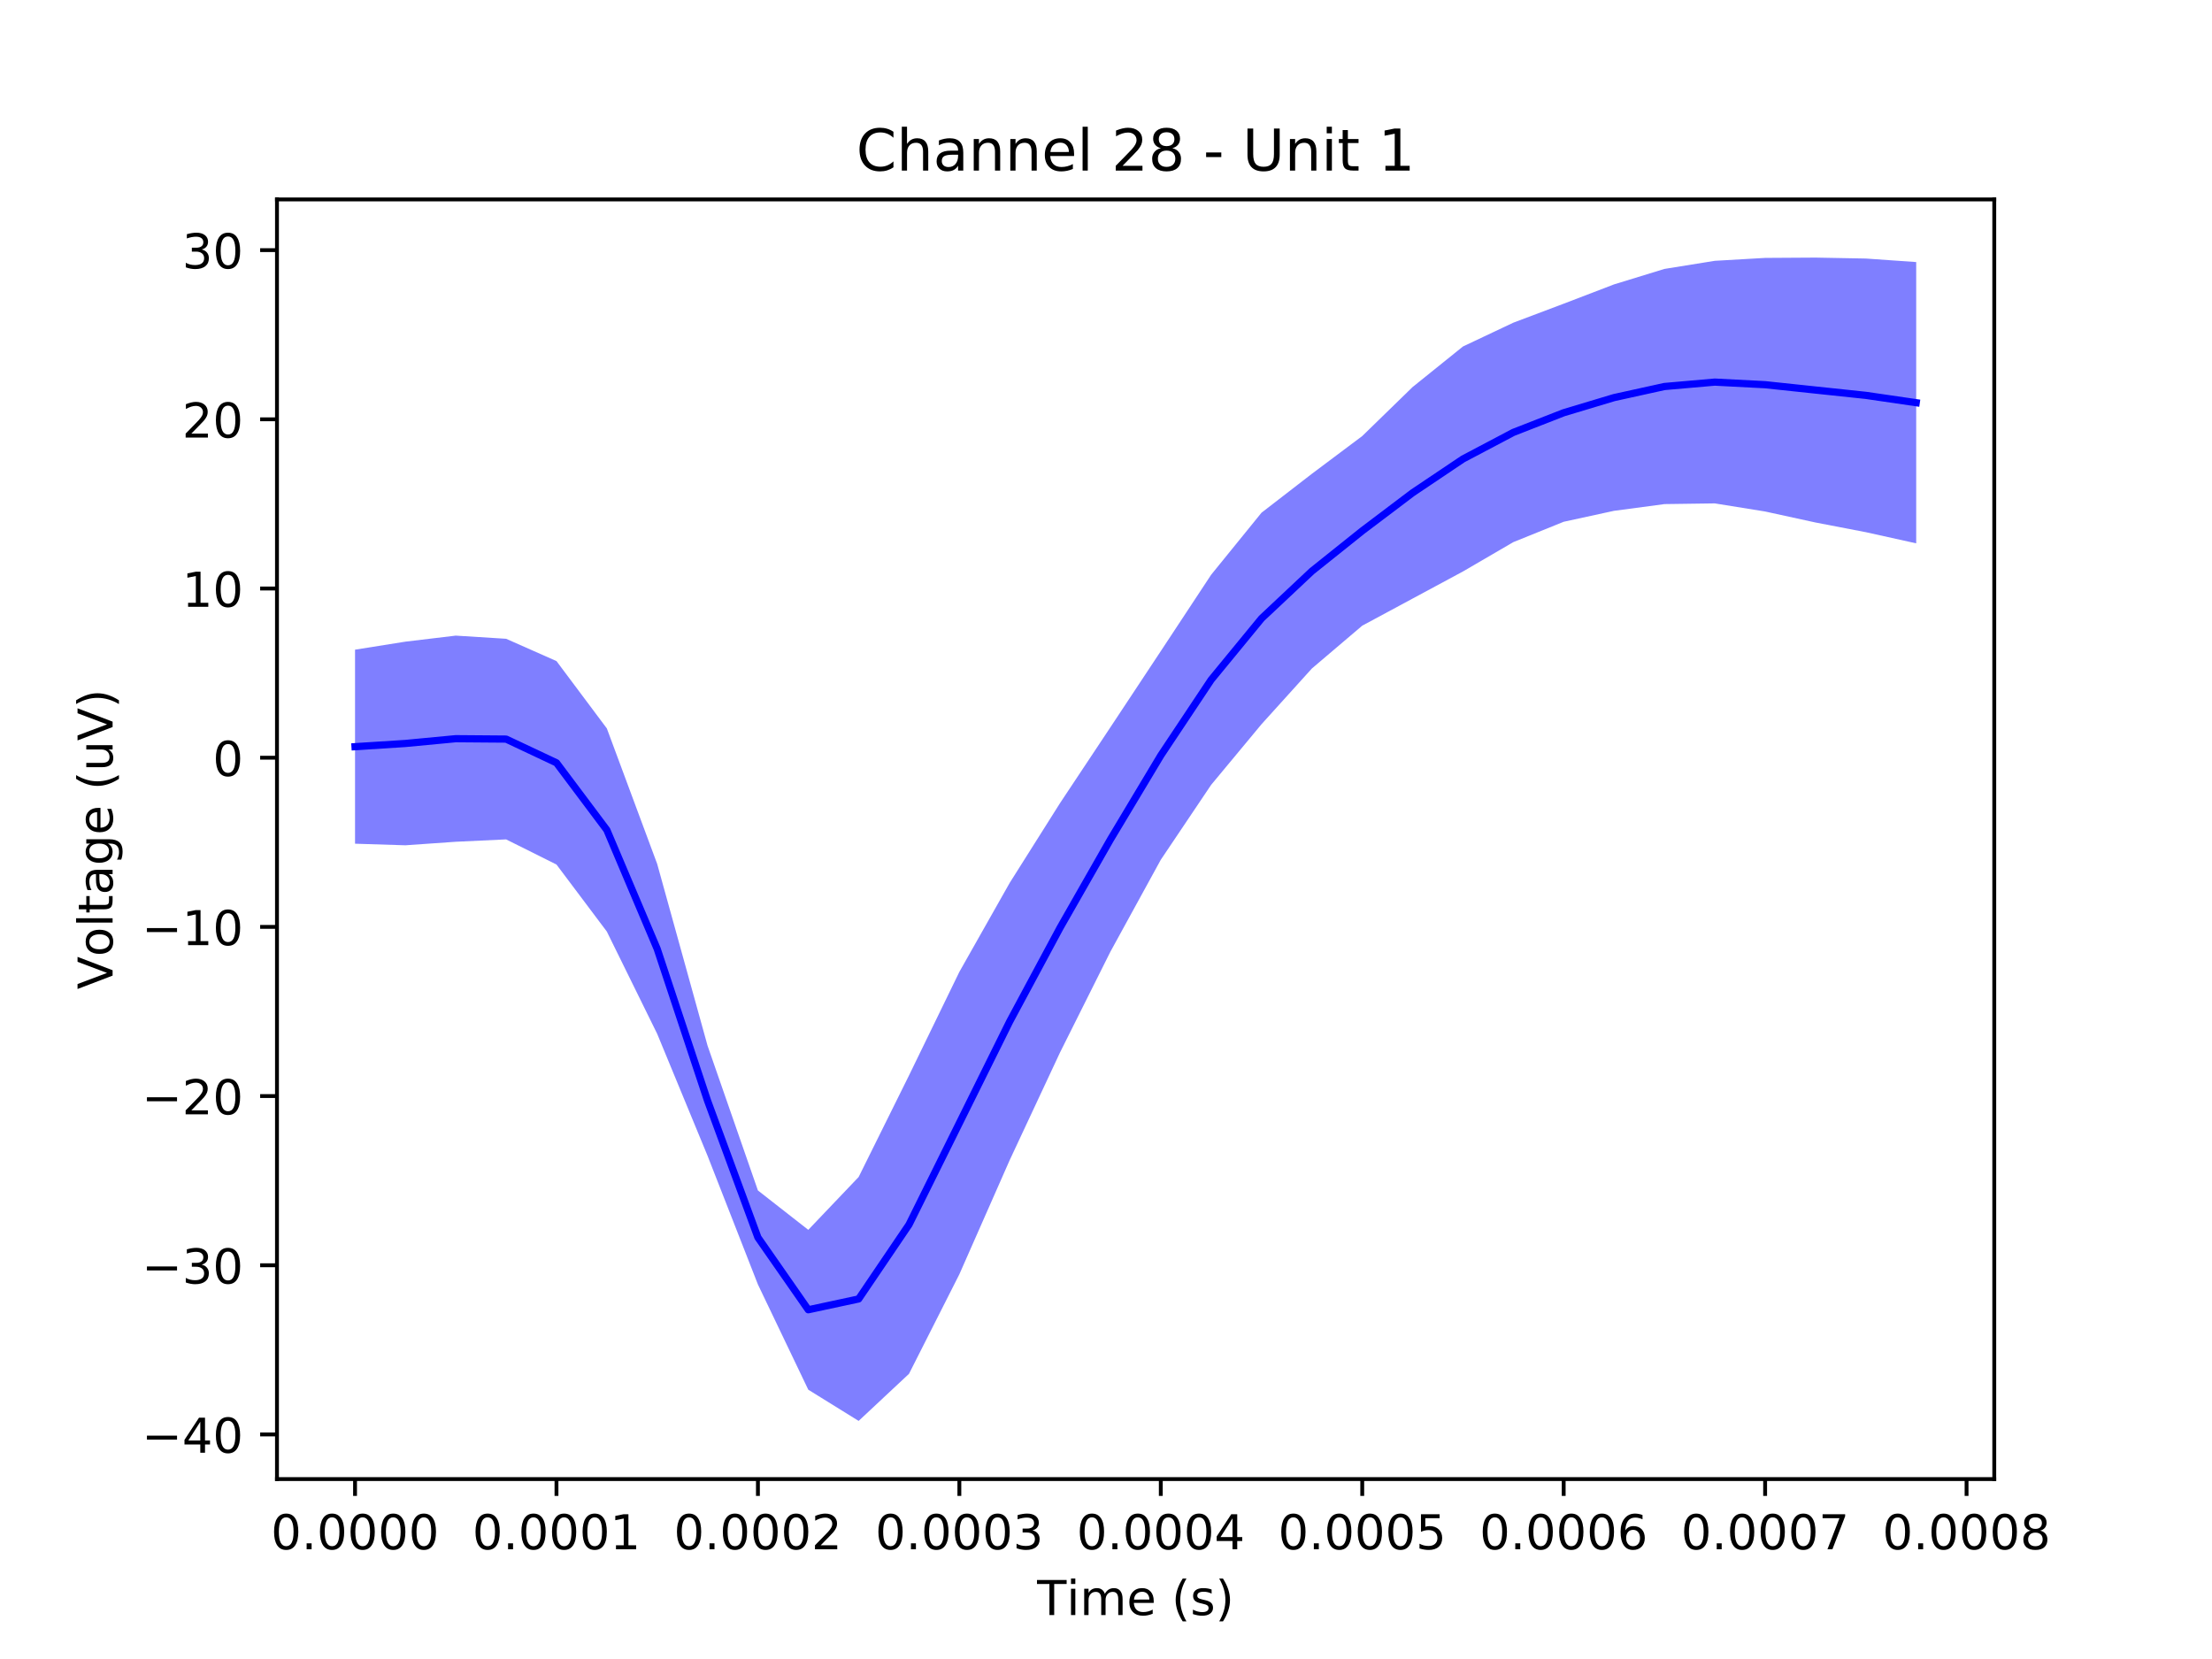
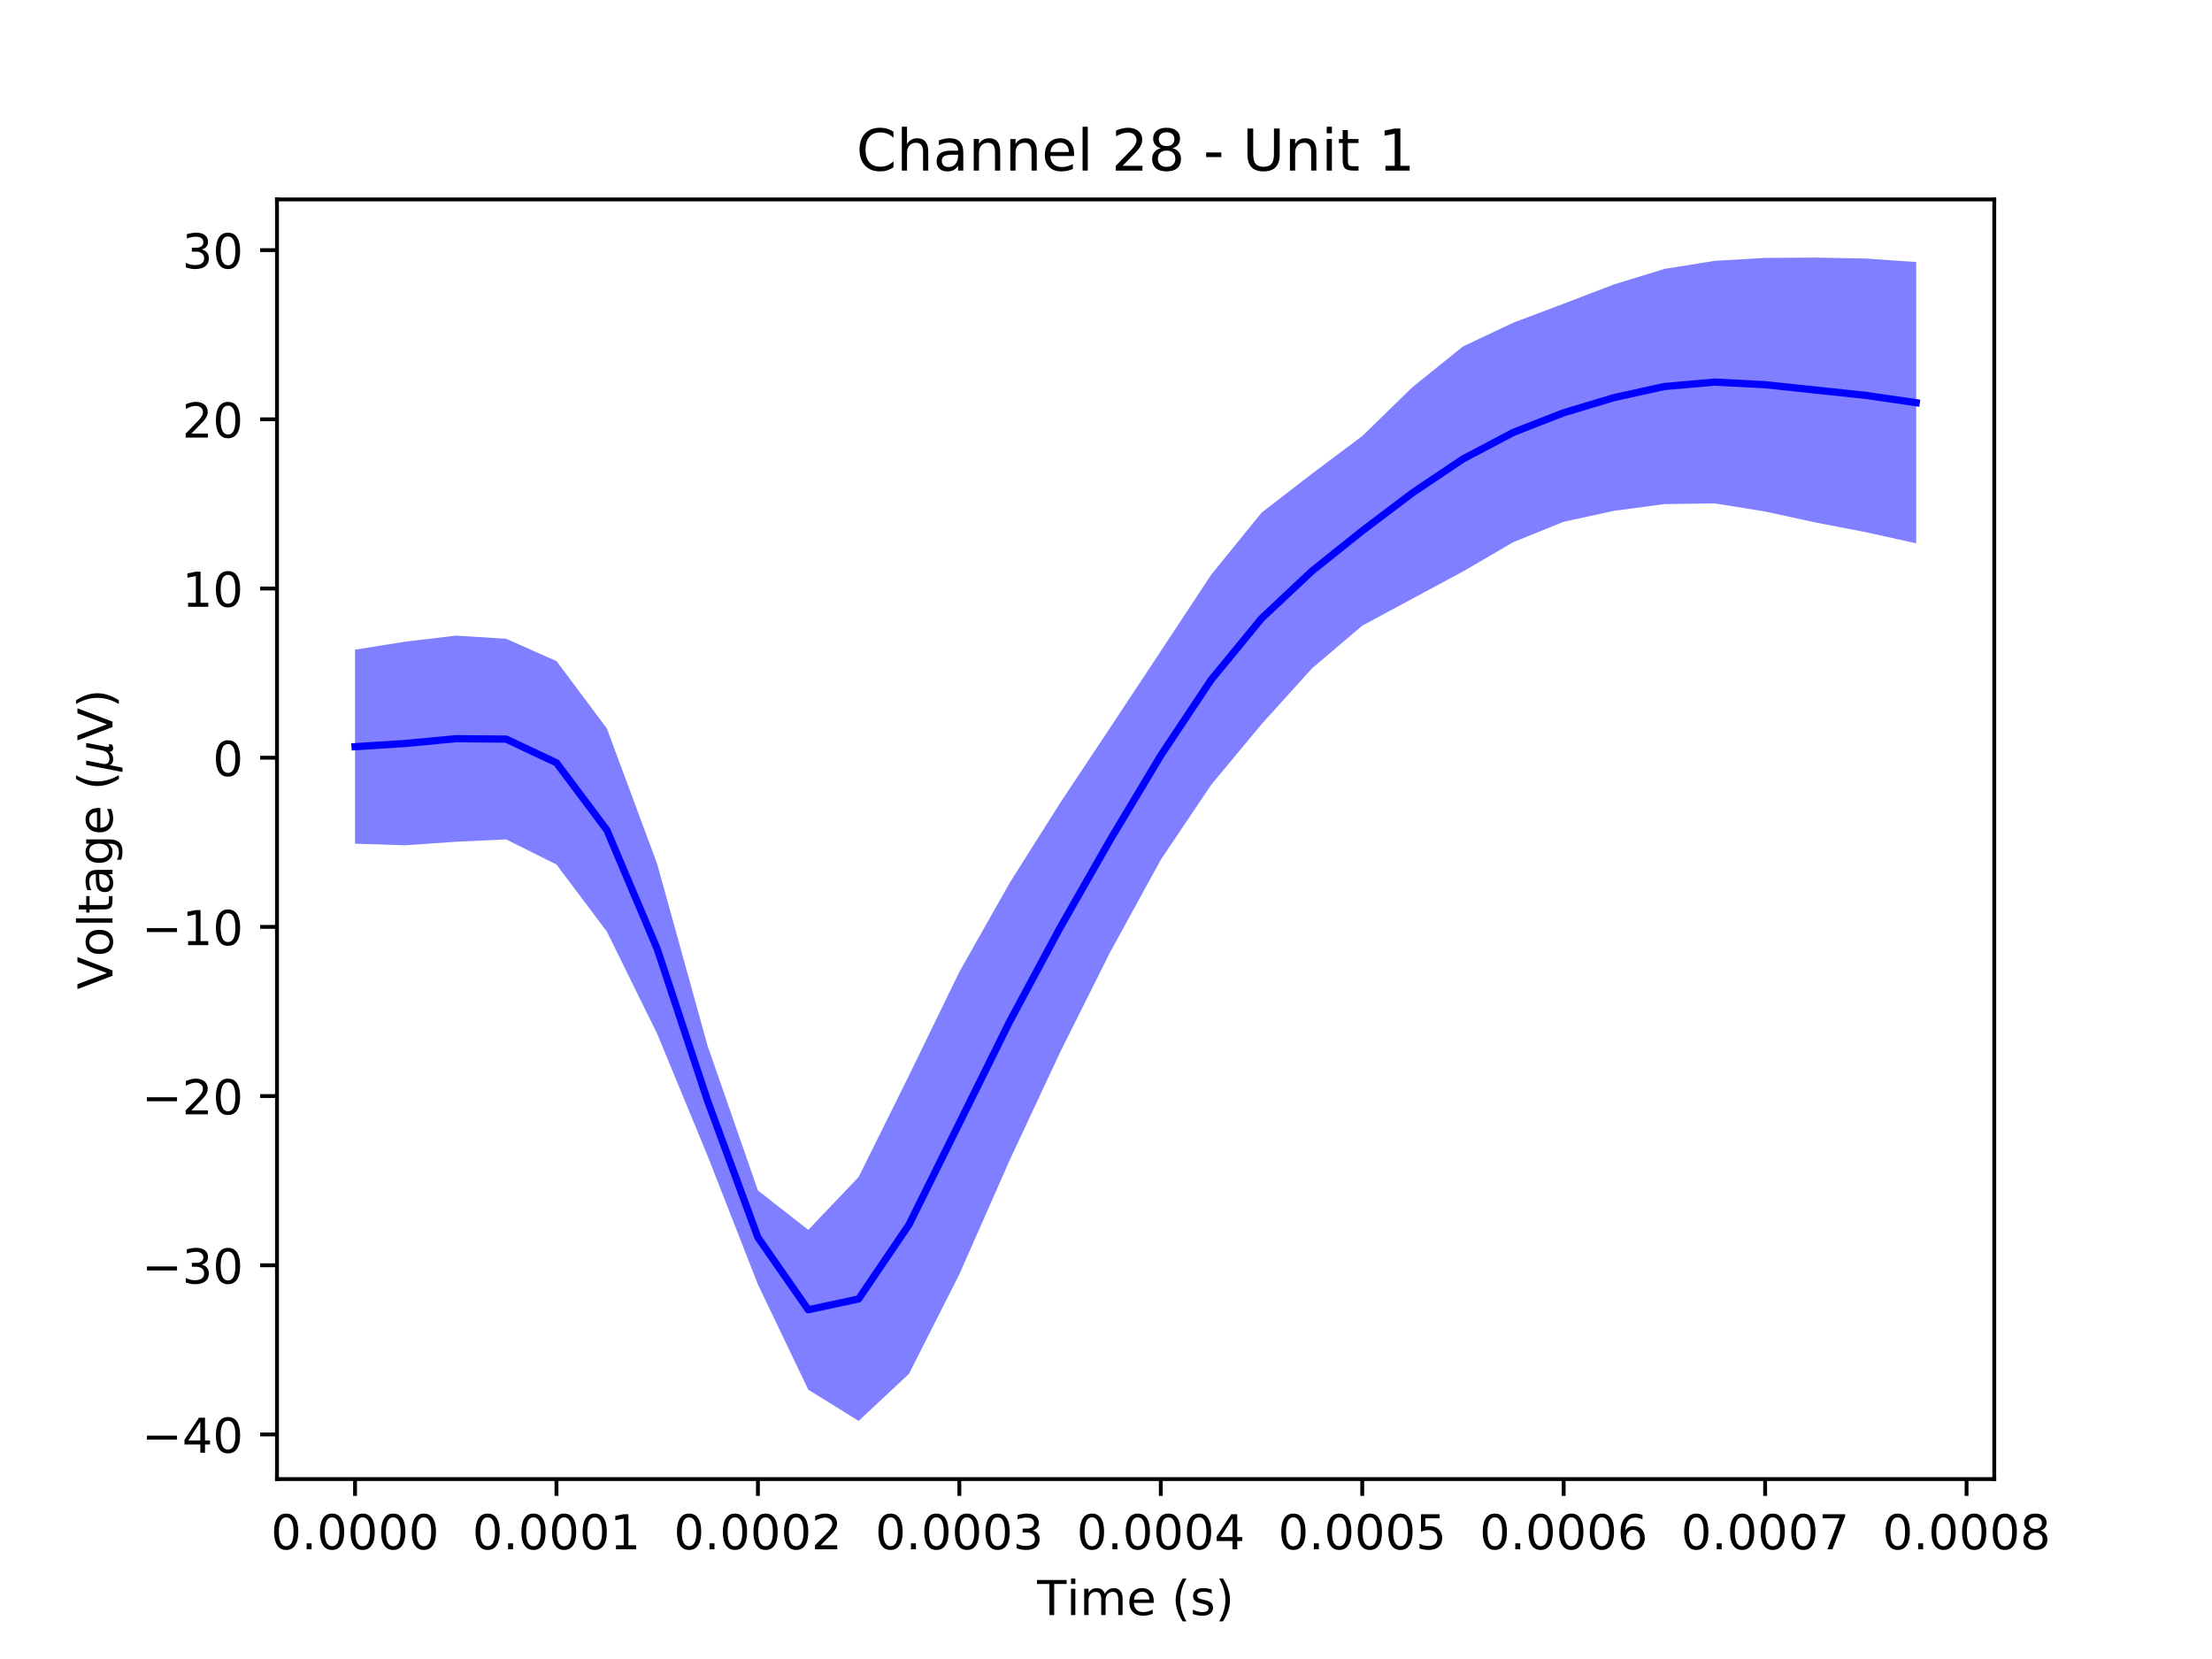
<svg xmlns="http://www.w3.org/2000/svg" xmlns:xlink="http://www.w3.org/1999/xlink" height="345pt" version="1.1" viewBox="0 0 460 345" width="460pt">
  <defs>
    <style type="text/css">
*{stroke-linecap:butt;stroke-linejoin:round;}
  </style>
  </defs>
  <g id="figure_1">
    <g id="patch_1">
      <path d="M 0 345.6  L 460.8 345.6  L 460.8 0  L 0 0  z " style="fill:#ffffff;" />
    </g>
    <g id="axes_1">
      <g id="patch_2">
        <path d="M 57.6 307.584  L 414.72 307.584  L 414.72 41.472  L 57.6 41.472  z " style="fill:#ffffff;" />
      </g>
      <g id="PolyCollection_1">
        <defs>
-           <path d="M 73.833 -210.496  L 73.833 -170.147  L 84.305 -169.817  L 94.778 -170.55  L 105.251 -171.042  L 115.724 -165.815  L 126.196 -151.875  L 136.669 -130.601  L 147.142 -105.242  L 157.615 -78.485  L 168.087 -56.603  L 178.56 -50.112  L 189.033 -59.906  L 199.505 -80.605  L 209.978 -104.356  L 220.451 -126.755  L 230.924 -147.7  L 241.396 -166.809  L 251.869 -182.388  L 262.342 -194.996  L 272.815 -206.582  L 283.287 -215.486  L 293.76 -221.122  L 304.233 -226.759  L 314.705 -232.859  L 325.178 -237.093  L 335.651 -239.373  L 346.124 -240.77  L 356.596 -240.917  L 367.069 -239.23  L 377.542 -236.945  L 388.015 -234.928  L 398.487 -232.608  L 398.487 -291.102  L 398.487 -291.102  L 388.015 -291.836  L 377.542 -292.032  L 367.069 -291.967  L 356.596 -291.361  L 346.124 -289.673  L 335.651 -286.459  L 325.178 -282.445  L 314.705 -278.496  L 304.233 -273.547  L 293.76 -265.116  L 283.287 -254.921  L 272.815 -247.073  L 262.342 -238.981  L 251.869 -226.079  L 241.396 -210.197  L 230.924 -194.371  L 220.451 -178.604  L 209.978 -162.008  L 199.505 -143.492  L 189.033 -121.955  L 178.56 -100.834  L 168.087 -89.846  L 157.615 -98.036  L 147.142 -128.142  L 136.669 -165.934  L 126.196 -194.122  L 115.724 -208.124  L 105.251 -212.762  L 94.778 -213.418  L 84.305 -212.163  L 73.833 -210.496  z " id="mc7ff28e0f9" />
+           <path d="M 73.833 -210.496  L 73.833 -170.147  L 84.305 -169.817  L 94.778 -170.55  L 105.251 -171.042  L 115.724 -165.815  L 126.196 -151.875  L 136.669 -130.601  L 147.142 -105.242  L 157.615 -78.485  L 168.087 -56.603  L 178.56 -50.112  L 189.033 -59.906  L 199.505 -80.605  L 209.978 -104.356  L 220.451 -126.755  L 230.924 -147.7  L 241.396 -166.809  L 251.869 -182.388  L 262.342 -194.996  L 272.815 -206.582  L 283.287 -215.486  L 293.76 -221.122  L 304.233 -226.759  L 314.705 -232.859  L 325.178 -237.093  L 335.651 -239.373  L 346.124 -240.77  L 356.596 -240.917  L 367.069 -239.23  L 377.542 -236.945  L 388.015 -234.928  L 398.487 -232.608  L 398.487 -291.102  L 398.487 -291.102  L 388.015 -291.836  L 377.542 -292.032  L 367.069 -291.967  L 356.596 -291.361  L 346.124 -289.673  L 335.651 -286.459  L 325.178 -282.445  L 314.705 -278.496  L 304.233 -273.547  L 293.76 -265.116  L 283.287 -254.921  L 272.815 -247.073  L 262.342 -238.981  L 251.869 -226.079  L 241.396 -210.197  L 230.924 -194.371  L 220.451 -178.604  L 209.978 -162.008  L 199.505 -143.492  L 189.033 -121.955  L 178.56 -100.834  L 168.087 -89.846  L 157.615 -98.036  L 147.142 -128.142  L 136.669 -165.934  L 126.196 -194.122  L 115.724 -208.124  L 105.251 -212.762  L 94.778 -213.418  L 84.305 -212.163  L 73.833 -210.496  z " id="m334dbc777e" />
        </defs>
-         <g clip-path="url(#p86a8161d35)">
-           <use style="fill:#0000ff;fill-opacity:0.5;" x="0" xlink:href="#mc7ff28e0f9" y="345.6" />
+         <g clip-path="url(#p138f4e5f3d)">
+           <use style="fill:#0000ff;fill-opacity:0.5;" x="0" xlink:href="#m334dbc777e" y="345.6" />
        </g>
      </g>
      <g id="matplotlib.axis_1">
        <g id="xtick_1">
          <g id="line2d_1">
            <defs>
-               <path d="M 0 0  L 0 3.5  " id="m761859f870" style="stroke:#000000;stroke-width:0.8;" />
-             </defs>
-             <g>
-               <use style="stroke:#000000;stroke-width:0.8;" x="73.833" xlink:href="#m761859f870" y="307.584" />
+               <path d="M 0 0  L 0 3.5  " id="med55c6e467" style="stroke:#000000;stroke-width:0.8;" />
+             </defs>
+             <g>
+               <use style="stroke:#000000;stroke-width:0.8;" x="73.833" xlink:href="#med55c6e467" y="307.584" />
            </g>
          </g>
          <g id="text_1">
            <defs>
              <path d="M 31.781 66.406  Q 24.172 66.406 20.328 58.906  Q 16.5 51.422 16.5 36.375  Q 16.5 21.391 20.328 13.891  Q 24.172 6.391 31.781 6.391  Q 39.453 6.391 43.281 13.891  Q 47.125 21.391 47.125 36.375  Q 47.125 51.422 43.281 58.906  Q 39.453 66.406 31.781 66.406  z M 31.781 74.219  Q 44.047 74.219 50.516 64.516  Q 56.984 54.828 56.984 36.375  Q 56.984 17.969 50.516 8.266  Q 44.047 -1.422 31.781 -1.422  Q 19.531 -1.422 13.062 8.266  Q 6.594 17.969 6.594 36.375  Q 6.594 54.828 13.062 64.516  Q 19.531 74.219 31.781 74.219  z " id="DejaVuSans-30" />
              <path d="M 10.688 12.406  L 21 12.406  L 21 0  L 10.688 0  z " id="DejaVuSans-2e" />
            </defs>
            <g transform="translate(56.33742 322.1824)scale(0.1 -0.1)">
              <use xlink:href="#DejaVuSans-30" />
              <use x="63.623" xlink:href="#DejaVuSans-2e" />
              <use x="95.41" xlink:href="#DejaVuSans-30" />
              <use x="159.033" xlink:href="#DejaVuSans-30" />
              <use x="222.656" xlink:href="#DejaVuSans-30" />
              <use x="286.279" xlink:href="#DejaVuSans-30" />
            </g>
          </g>
        </g>
        <g id="xtick_2">
          <g id="line2d_2">
            <g>
-               <use style="stroke:#000000;stroke-width:0.8;" x="115.724" xlink:href="#m761859f870" y="307.584" />
+               <use style="stroke:#000000;stroke-width:0.8;" x="115.724" xlink:href="#med55c6e467" y="307.584" />
            </g>
          </g>
          <g id="text_2">
            <defs>
              <path d="M 12.406 8.297  L 28.516 8.297  L 28.516 63.922  L 10.984 60.406  L 10.984 69.391  L 28.422 72.906  L 38.281 72.906  L 38.281 8.297  L 54.391 8.297  L 54.391 0  L 12.406 0  z " id="DejaVuSans-31" />
            </defs>
            <g transform="translate(98.22832 322.1824)scale(0.1 -0.1)">
              <use xlink:href="#DejaVuSans-30" />
              <use x="63.623" xlink:href="#DejaVuSans-2e" />
              <use x="95.41" xlink:href="#DejaVuSans-30" />
              <use x="159.033" xlink:href="#DejaVuSans-30" />
              <use x="222.656" xlink:href="#DejaVuSans-30" />
              <use x="286.279" xlink:href="#DejaVuSans-31" />
            </g>
          </g>
        </g>
        <g id="xtick_3">
          <g id="line2d_3">
            <g>
-               <use style="stroke:#000000;stroke-width:0.8;" x="157.615" xlink:href="#m761859f870" y="307.584" />
+               <use style="stroke:#000000;stroke-width:0.8;" x="157.615" xlink:href="#med55c6e467" y="307.584" />
            </g>
          </g>
          <g id="text_3">
            <defs>
              <path d="M 19.188 8.297  L 53.609 8.297  L 53.609 0  L 7.328 0  L 7.328 8.297  Q 12.938 14.109 22.625 23.891  Q 32.328 33.688 34.812 36.531  Q 39.547 41.844 41.422 45.531  Q 43.312 49.219 43.312 52.781  Q 43.312 58.594 39.234 62.25  Q 35.156 65.922 28.609 65.922  Q 23.969 65.922 18.812 64.312  Q 13.672 62.703 7.812 59.422  L 7.812 69.391  Q 13.766 71.781 18.938 73  Q 24.125 74.219 28.422 74.219  Q 39.75 74.219 46.484 68.547  Q 53.219 62.891 53.219 53.422  Q 53.219 48.922 51.531 44.891  Q 49.859 40.875 45.406 35.406  Q 44.188 33.984 37.641 27.219  Q 31.109 20.453 19.188 8.297  z " id="DejaVuSans-32" />
            </defs>
            <g transform="translate(140.1192 322.1824)scale(0.1 -0.1)">
              <use xlink:href="#DejaVuSans-30" />
              <use x="63.623" xlink:href="#DejaVuSans-2e" />
              <use x="95.41" xlink:href="#DejaVuSans-30" />
              <use x="159.033" xlink:href="#DejaVuSans-30" />
              <use x="222.656" xlink:href="#DejaVuSans-30" />
              <use x="286.279" xlink:href="#DejaVuSans-32" />
            </g>
          </g>
        </g>
        <g id="xtick_4">
          <g id="line2d_4">
            <g>
-               <use style="stroke:#000000;stroke-width:0.8;" x="199.505" xlink:href="#m761859f870" y="307.584" />
+               <use style="stroke:#000000;stroke-width:0.8;" x="199.505" xlink:href="#med55c6e467" y="307.584" />
            </g>
          </g>
          <g id="text_4">
            <defs>
              <path d="M 40.578 39.312  Q 47.656 37.797 51.625 33  Q 55.609 28.219 55.609 21.188  Q 55.609 10.406 48.188 4.484  Q 40.766 -1.422 27.094 -1.422  Q 22.516 -1.422 17.656 -0.516  Q 12.797 0.391 7.625 2.203  L 7.625 11.719  Q 11.719 9.328 16.594 8.109  Q 21.484 6.891 26.812 6.891  Q 36.078 6.891 40.938 10.547  Q 45.797 14.203 45.797 21.188  Q 45.797 27.641 41.281 31.266  Q 36.766 34.906 28.719 34.906  L 20.219 34.906  L 20.219 43.016  L 29.109 43.016  Q 36.375 43.016 40.234 45.922  Q 44.094 48.828 44.094 54.297  Q 44.094 59.906 40.109 62.906  Q 36.141 65.922 28.719 65.922  Q 24.656 65.922 20.016 65.031  Q 15.375 64.156 9.812 62.312  L 9.812 71.094  Q 15.438 72.656 20.344 73.438  Q 25.25 74.219 29.594 74.219  Q 40.828 74.219 47.359 69.109  Q 53.906 64.016 53.906 55.328  Q 53.906 49.266 50.438 45.094  Q 46.969 40.922 40.578 39.312  z " id="DejaVuSans-33" />
            </defs>
            <g transform="translate(182.0101 322.1824)scale(0.1 -0.1)">
              <use xlink:href="#DejaVuSans-30" />
              <use x="63.623" xlink:href="#DejaVuSans-2e" />
              <use x="95.41" xlink:href="#DejaVuSans-30" />
              <use x="159.033" xlink:href="#DejaVuSans-30" />
              <use x="222.656" xlink:href="#DejaVuSans-30" />
              <use x="286.279" xlink:href="#DejaVuSans-33" />
            </g>
          </g>
        </g>
        <g id="xtick_5">
          <g id="line2d_5">
            <g>
-               <use style="stroke:#000000;stroke-width:0.8;" x="241.396" xlink:href="#m761859f870" y="307.584" />
+               <use style="stroke:#000000;stroke-width:0.8;" x="241.396" xlink:href="#med55c6e467" y="307.584" />
            </g>
          </g>
          <g id="text_5">
            <defs>
              <path d="M 37.797 64.312  L 12.891 25.391  L 37.797 25.391  z M 35.203 72.906  L 47.609 72.906  L 47.609 25.391  L 58.016 25.391  L 58.016 17.188  L 47.609 17.188  L 47.609 0  L 37.797 0  L 37.797 17.188  L 4.891 17.188  L 4.891 26.703  z " id="DejaVuSans-34" />
            </defs>
            <g transform="translate(223.9011 322.1824)scale(0.1 -0.1)">
              <use xlink:href="#DejaVuSans-30" />
              <use x="63.623" xlink:href="#DejaVuSans-2e" />
              <use x="95.41" xlink:href="#DejaVuSans-30" />
              <use x="159.033" xlink:href="#DejaVuSans-30" />
              <use x="222.656" xlink:href="#DejaVuSans-30" />
              <use x="286.279" xlink:href="#DejaVuSans-34" />
            </g>
          </g>
        </g>
        <g id="xtick_6">
          <g id="line2d_6">
            <g>
-               <use style="stroke:#000000;stroke-width:0.8;" x="283.287" xlink:href="#m761859f870" y="307.584" />
+               <use style="stroke:#000000;stroke-width:0.8;" x="283.287" xlink:href="#med55c6e467" y="307.584" />
            </g>
          </g>
          <g id="text_6">
            <defs>
              <path d="M 10.797 72.906  L 49.516 72.906  L 49.516 64.594  L 19.828 64.594  L 19.828 46.734  Q 21.969 47.469 24.109 47.828  Q 26.266 48.188 28.422 48.188  Q 40.625 48.188 47.75 41.5  Q 54.891 34.812 54.891 23.391  Q 54.891 11.625 47.562 5.094  Q 40.234 -1.422 26.906 -1.422  Q 22.312 -1.422 17.547 -0.641  Q 12.797 0.141 7.719 1.703  L 7.719 11.625  Q 12.109 9.234 16.797 8.062  Q 21.484 6.891 26.703 6.891  Q 35.156 6.891 40.078 11.328  Q 45.016 15.766 45.016 23.391  Q 45.016 31 40.078 35.438  Q 35.156 39.891 26.703 39.891  Q 22.75 39.891 18.812 39.016  Q 14.891 38.141 10.797 36.281  z " id="DejaVuSans-35" />
            </defs>
            <g transform="translate(265.792 322.1824)scale(0.1 -0.1)">
              <use xlink:href="#DejaVuSans-30" />
              <use x="63.623" xlink:href="#DejaVuSans-2e" />
              <use x="95.41" xlink:href="#DejaVuSans-30" />
              <use x="159.033" xlink:href="#DejaVuSans-30" />
              <use x="222.656" xlink:href="#DejaVuSans-30" />
              <use x="286.279" xlink:href="#DejaVuSans-35" />
            </g>
          </g>
        </g>
        <g id="xtick_7">
          <g id="line2d_7">
            <g>
-               <use style="stroke:#000000;stroke-width:0.8;" x="325.178" xlink:href="#m761859f870" y="307.584" />
+               <use style="stroke:#000000;stroke-width:0.8;" x="325.178" xlink:href="#med55c6e467" y="307.584" />
            </g>
          </g>
          <g id="text_7">
            <defs>
              <path d="M 33.016 40.375  Q 26.375 40.375 22.484 35.828  Q 18.609 31.297 18.609 23.391  Q 18.609 15.531 22.484 10.953  Q 26.375 6.391 33.016 6.391  Q 39.656 6.391 43.531 10.953  Q 47.406 15.531 47.406 23.391  Q 47.406 31.297 43.531 35.828  Q 39.656 40.375 33.016 40.375  z M 52.594 71.297  L 52.594 62.312  Q 48.875 64.062 45.094 64.984  Q 41.312 65.922 37.594 65.922  Q 27.828 65.922 22.672 59.328  Q 17.531 52.734 16.797 39.406  Q 19.672 43.656 24.016 45.922  Q 28.375 48.188 33.594 48.188  Q 44.578 48.188 50.953 41.516  Q 57.328 34.859 57.328 23.391  Q 57.328 12.156 50.688 5.359  Q 44.047 -1.422 33.016 -1.422  Q 20.359 -1.422 13.672 8.266  Q 6.984 17.969 6.984 36.375  Q 6.984 53.656 15.188 63.938  Q 23.391 74.219 37.203 74.219  Q 40.922 74.219 44.703 73.484  Q 48.484 72.75 52.594 71.297  z " id="DejaVuSans-36" />
            </defs>
            <g transform="translate(307.6829 322.1824)scale(0.1 -0.1)">
              <use xlink:href="#DejaVuSans-30" />
              <use x="63.623" xlink:href="#DejaVuSans-2e" />
              <use x="95.41" xlink:href="#DejaVuSans-30" />
              <use x="159.033" xlink:href="#DejaVuSans-30" />
              <use x="222.656" xlink:href="#DejaVuSans-30" />
              <use x="286.279" xlink:href="#DejaVuSans-36" />
            </g>
          </g>
        </g>
        <g id="xtick_8">
          <g id="line2d_8">
            <g>
-               <use style="stroke:#000000;stroke-width:0.8;" x="367.069" xlink:href="#m761859f870" y="307.584" />
+               <use style="stroke:#000000;stroke-width:0.8;" x="367.069" xlink:href="#med55c6e467" y="307.584" />
            </g>
          </g>
          <g id="text_8">
            <defs>
              <path d="M 8.203 72.906  L 55.078 72.906  L 55.078 68.703  L 28.609 0  L 18.312 0  L 43.219 64.594  L 8.203 64.594  z " id="DejaVuSans-37" />
            </defs>
            <g transform="translate(349.5738 322.1824)scale(0.1 -0.1)">
              <use xlink:href="#DejaVuSans-30" />
              <use x="63.623" xlink:href="#DejaVuSans-2e" />
              <use x="95.41" xlink:href="#DejaVuSans-30" />
              <use x="159.033" xlink:href="#DejaVuSans-30" />
              <use x="222.656" xlink:href="#DejaVuSans-30" />
              <use x="286.279" xlink:href="#DejaVuSans-37" />
            </g>
          </g>
        </g>
        <g id="xtick_9">
          <g id="line2d_9">
            <g>
-               <use style="stroke:#000000;stroke-width:0.8;" x="408.96" xlink:href="#m761859f870" y="307.584" />
+               <use style="stroke:#000000;stroke-width:0.8;" x="408.96" xlink:href="#med55c6e467" y="307.584" />
            </g>
          </g>
          <g id="text_9">
            <defs>
              <path d="M 31.781 34.625  Q 24.75 34.625 20.719 30.859  Q 16.703 27.094 16.703 20.516  Q 16.703 13.922 20.719 10.156  Q 24.75 6.391 31.781 6.391  Q 38.812 6.391 42.859 10.172  Q 46.922 13.969 46.922 20.516  Q 46.922 27.094 42.891 30.859  Q 38.875 34.625 31.781 34.625  z M 21.922 38.812  Q 15.578 40.375 12.031 44.719  Q 8.5 49.078 8.5 55.328  Q 8.5 64.062 14.719 69.141  Q 20.953 74.219 31.781 74.219  Q 42.672 74.219 48.875 69.141  Q 55.078 64.062 55.078 55.328  Q 55.078 49.078 51.531 44.719  Q 48 40.375 41.703 38.812  Q 48.828 37.156 52.797 32.312  Q 56.781 27.484 56.781 20.516  Q 56.781 9.906 50.312 4.234  Q 43.844 -1.422 31.781 -1.422  Q 19.734 -1.422 13.25 4.234  Q 6.781 9.906 6.781 20.516  Q 6.781 27.484 10.781 32.312  Q 14.797 37.156 21.922 38.812  z M 18.312 54.391  Q 18.312 48.734 21.844 45.562  Q 25.391 42.391 31.781 42.391  Q 38.141 42.391 41.719 45.562  Q 45.312 48.734 45.312 54.391  Q 45.312 60.062 41.719 63.234  Q 38.141 66.406 31.781 66.406  Q 25.391 66.406 21.844 63.234  Q 18.312 60.062 18.312 54.391  z " id="DejaVuSans-38" />
            </defs>
            <g transform="translate(391.4647 322.1824)scale(0.1 -0.1)">
              <use xlink:href="#DejaVuSans-30" />
              <use x="63.623" xlink:href="#DejaVuSans-2e" />
              <use x="95.41" xlink:href="#DejaVuSans-30" />
              <use x="159.033" xlink:href="#DejaVuSans-30" />
              <use x="222.656" xlink:href="#DejaVuSans-30" />
              <use x="286.279" xlink:href="#DejaVuSans-38" />
            </g>
          </g>
        </g>
        <g id="text_10">
          <defs>
            <path d="M -0.297 72.906  L 61.375 72.906  L 61.375 64.594  L 35.5 64.594  L 35.5 0  L 25.594 0  L 25.594 64.594  L -0.297 64.594  z " id="DejaVuSans-54" />
            <path d="M 9.422 54.688  L 18.406 54.688  L 18.406 0  L 9.422 0  z M 9.422 75.984  L 18.406 75.984  L 18.406 64.594  L 9.422 64.594  z " id="DejaVuSans-69" />
            <path d="M 52 44.188  Q 55.375 50.25 60.062 53.125  Q 64.75 56 71.094 56  Q 79.641 56 84.281 50.016  Q 88.922 44.047 88.922 33.016  L 88.922 0  L 79.891 0  L 79.891 32.719  Q 79.891 40.578 77.094 44.375  Q 74.312 48.188 68.609 48.188  Q 61.625 48.188 57.562 43.547  Q 53.516 38.922 53.516 30.906  L 53.516 0  L 44.484 0  L 44.484 32.719  Q 44.484 40.625 41.703 44.406  Q 38.922 48.188 33.109 48.188  Q 26.219 48.188 22.156 43.531  Q 18.109 38.875 18.109 30.906  L 18.109 0  L 9.078 0  L 9.078 54.688  L 18.109 54.688  L 18.109 46.188  Q 21.188 51.219 25.484 53.609  Q 29.781 56 35.688 56  Q 41.656 56 45.828 52.969  Q 50 49.953 52 44.188  z " id="DejaVuSans-6d" />
            <path d="M 56.203 29.594  L 56.203 25.203  L 14.891 25.203  Q 15.484 15.922 20.484 11.062  Q 25.484 6.203 34.422 6.203  Q 39.594 6.203 44.453 7.469  Q 49.312 8.734 54.109 11.281  L 54.109 2.781  Q 49.266 0.734 44.188 -0.344  Q 39.109 -1.422 33.891 -1.422  Q 20.797 -1.422 13.156 6.188  Q 5.516 13.812 5.516 26.812  Q 5.516 40.234 12.766 48.109  Q 20.016 56 32.328 56  Q 43.359 56 49.781 48.891  Q 56.203 41.797 56.203 29.594  z M 47.219 32.234  Q 47.125 39.594 43.094 43.984  Q 39.062 48.391 32.422 48.391  Q 24.906 48.391 20.391 44.141  Q 15.875 39.891 15.188 32.172  z " id="DejaVuSans-65" />
            <path id="DejaVuSans-20" />
            <path d="M 31 75.875  Q 24.469 64.656 21.281 53.656  Q 18.109 42.672 18.109 31.391  Q 18.109 20.125 21.312 9.062  Q 24.516 -2 31 -13.188  L 23.188 -13.188  Q 15.875 -1.703 12.234 9.375  Q 8.594 20.453 8.594 31.391  Q 8.594 42.281 12.203 53.312  Q 15.828 64.359 23.188 75.875  z " id="DejaVuSans-28" />
            <path d="M 44.281 53.078  L 44.281 44.578  Q 40.484 46.531 36.375 47.5  Q 32.281 48.484 27.875 48.484  Q 21.188 48.484 17.844 46.438  Q 14.5 44.391 14.5 40.281  Q 14.5 37.156 16.891 35.375  Q 19.281 33.594 26.516 31.984  L 29.594 31.297  Q 39.156 29.25 43.188 25.516  Q 47.219 21.781 47.219 15.094  Q 47.219 7.469 41.188 3.016  Q 35.156 -1.422 24.609 -1.422  Q 20.219 -1.422 15.453 -0.562  Q 10.688 0.297 5.422 2  L 5.422 11.281  Q 10.406 8.688 15.234 7.391  Q 20.062 6.109 24.812 6.109  Q 31.156 6.109 34.562 8.281  Q 37.984 10.453 37.984 14.406  Q 37.984 18.062 35.516 20.016  Q 33.062 21.969 24.703 23.781  L 21.578 24.516  Q 13.234 26.266 9.516 29.906  Q 5.812 33.547 5.812 39.891  Q 5.812 47.609 11.281 51.797  Q 16.75 56 26.812 56  Q 31.781 56 36.172 55.266  Q 40.578 54.547 44.281 53.078  z " id="DejaVuSans-73" />
            <path d="M 8.016 75.875  L 15.828 75.875  Q 23.141 64.359 26.781 53.312  Q 30.422 42.281 30.422 31.391  Q 30.422 20.453 26.781 9.375  Q 23.141 -1.703 15.828 -13.188  L 8.016 -13.188  Q 14.5 -2 17.703 9.062  Q 20.906 20.125 20.906 31.391  Q 20.906 42.672 17.703 53.656  Q 14.5 64.656 8.016 75.875  z " id="DejaVuSans-29" />
          </defs>
          <g transform="translate(215.6772 335.8606)scale(0.1 -0.1)">
            <use xlink:href="#DejaVuSans-54" />
            <use x="61.037" xlink:href="#DejaVuSans-69" />
            <use x="88.82" xlink:href="#DejaVuSans-6d" />
            <use x="186.232" xlink:href="#DejaVuSans-65" />
            <use x="247.756" xlink:href="#DejaVuSans-20" />
            <use x="279.543" xlink:href="#DejaVuSans-28" />
            <use x="318.557" xlink:href="#DejaVuSans-73" />
            <use x="370.656" xlink:href="#DejaVuSans-29" />
          </g>
        </g>
      </g>
      <g id="matplotlib.axis_2">
        <g id="ytick_1">
          <g id="line2d_10">
            <defs>
-               <path d="M 0 0  L -3.5 0  " id="ma1f5aa8dc2" style="stroke:#000000;stroke-width:0.8;" />
-             </defs>
-             <g>
-               <use style="stroke:#000000;stroke-width:0.8;" x="57.6" xlink:href="#ma1f5aa8dc2" y="298.302" />
+               <path d="M 0 0  L -3.5 0  " id="mf53a6e57a3" style="stroke:#000000;stroke-width:0.8;" />
+             </defs>
+             <g>
+               <use style="stroke:#000000;stroke-width:0.8;" x="57.6" xlink:href="#mf53a6e57a3" y="298.302" />
            </g>
          </g>
          <g id="text_11">
            <defs>
              <path d="M 10.594 35.5  L 73.188 35.5  L 73.188 27.203  L 10.594 27.203  z " id="DejaVuSans-2212" />
            </defs>
            <g transform="translate(29.49531 302.1017)scale(0.1 -0.1)">
              <use xlink:href="#DejaVuSans-2212" />
              <use x="83.789" xlink:href="#DejaVuSans-34" />
              <use x="147.412" xlink:href="#DejaVuSans-30" />
            </g>
          </g>
        </g>
        <g id="ytick_2">
          <g id="line2d_11">
            <g>
-               <use style="stroke:#000000;stroke-width:0.8;" x="57.6" xlink:href="#ma1f5aa8dc2" y="263.119" />
+               <use style="stroke:#000000;stroke-width:0.8;" x="57.6" xlink:href="#mf53a6e57a3" y="263.119" />
            </g>
          </g>
          <g id="text_12">
            <g transform="translate(29.49531 266.9177)scale(0.1 -0.1)">
              <use xlink:href="#DejaVuSans-2212" />
              <use x="83.789" xlink:href="#DejaVuSans-33" />
              <use x="147.412" xlink:href="#DejaVuSans-30" />
            </g>
          </g>
        </g>
        <g id="ytick_3">
          <g id="line2d_12">
            <g>
-               <use style="stroke:#000000;stroke-width:0.8;" x="57.6" xlink:href="#ma1f5aa8dc2" y="227.935" />
+               <use style="stroke:#000000;stroke-width:0.8;" x="57.6" xlink:href="#mf53a6e57a3" y="227.935" />
            </g>
          </g>
          <g id="text_13">
            <g transform="translate(29.49531 231.7338)scale(0.1 -0.1)">
              <use xlink:href="#DejaVuSans-2212" />
              <use x="83.789" xlink:href="#DejaVuSans-32" />
              <use x="147.412" xlink:href="#DejaVuSans-30" />
            </g>
          </g>
        </g>
        <g id="ytick_4">
          <g id="line2d_13">
            <g>
-               <use style="stroke:#000000;stroke-width:0.8;" x="57.6" xlink:href="#ma1f5aa8dc2" y="192.751" />
+               <use style="stroke:#000000;stroke-width:0.8;" x="57.6" xlink:href="#mf53a6e57a3" y="192.751" />
            </g>
          </g>
          <g id="text_14">
            <g transform="translate(29.49531 196.5498)scale(0.1 -0.1)">
              <use xlink:href="#DejaVuSans-2212" />
              <use x="83.789" xlink:href="#DejaVuSans-31" />
              <use x="147.412" xlink:href="#DejaVuSans-30" />
            </g>
          </g>
        </g>
        <g id="ytick_5">
          <g id="line2d_14">
            <g>
-               <use style="stroke:#000000;stroke-width:0.8;" x="57.6" xlink:href="#ma1f5aa8dc2" y="157.567" />
+               <use style="stroke:#000000;stroke-width:0.8;" x="57.6" xlink:href="#mf53a6e57a3" y="157.567" />
            </g>
          </g>
          <g id="text_15">
            <g transform="translate(44.2375 161.3659)scale(0.1 -0.1)">
              <use xlink:href="#DejaVuSans-30" />
            </g>
          </g>
        </g>
        <g id="ytick_6">
          <g id="line2d_15">
            <g>
-               <use style="stroke:#000000;stroke-width:0.8;" x="57.6" xlink:href="#ma1f5aa8dc2" y="122.383" />
+               <use style="stroke:#000000;stroke-width:0.8;" x="57.6" xlink:href="#mf53a6e57a3" y="122.383" />
            </g>
          </g>
          <g id="text_16">
            <g transform="translate(37.875 126.1819)scale(0.1 -0.1)">
              <use xlink:href="#DejaVuSans-31" />
              <use x="63.623" xlink:href="#DejaVuSans-30" />
            </g>
          </g>
        </g>
        <g id="ytick_7">
          <g id="line2d_16">
            <g>
-               <use style="stroke:#000000;stroke-width:0.8;" x="57.6" xlink:href="#ma1f5aa8dc2" y="87.199" />
+               <use style="stroke:#000000;stroke-width:0.8;" x="57.6" xlink:href="#mf53a6e57a3" y="87.199" />
            </g>
          </g>
          <g id="text_17">
            <g transform="translate(37.875 90.99793)scale(0.1 -0.1)">
              <use xlink:href="#DejaVuSans-32" />
              <use x="63.623" xlink:href="#DejaVuSans-30" />
            </g>
          </g>
        </g>
        <g id="ytick_8">
          <g id="line2d_17">
            <g>
-               <use style="stroke:#000000;stroke-width:0.8;" x="57.6" xlink:href="#ma1f5aa8dc2" y="52.015" />
+               <use style="stroke:#000000;stroke-width:0.8;" x="57.6" xlink:href="#mf53a6e57a3" y="52.015" />
            </g>
          </g>
          <g id="text_18">
            <g transform="translate(37.875 55.81397)scale(0.1 -0.1)">
              <use xlink:href="#DejaVuSans-33" />
              <use x="63.623" xlink:href="#DejaVuSans-30" />
            </g>
          </g>
        </g>
        <g id="text_19">
          <defs>
            <path d="M 28.609 0  L 0.781 72.906  L 11.078 72.906  L 34.188 11.531  L 57.328 72.906  L 67.578 72.906  L 39.797 0  z " id="DejaVuSans-56" />
            <path d="M 30.609 48.391  Q 23.391 48.391 19.188 42.75  Q 14.984 37.109 14.984 27.297  Q 14.984 17.484 19.156 11.844  Q 23.344 6.203 30.609 6.203  Q 37.797 6.203 41.984 11.859  Q 46.188 17.531 46.188 27.297  Q 46.188 37.016 41.984 42.703  Q 37.797 48.391 30.609 48.391  z M 30.609 56  Q 42.328 56 49.016 48.375  Q 55.719 40.766 55.719 27.297  Q 55.719 13.875 49.016 6.219  Q 42.328 -1.422 30.609 -1.422  Q 18.844 -1.422 12.172 6.219  Q 5.516 13.875 5.516 27.297  Q 5.516 40.766 12.172 48.375  Q 18.844 56 30.609 56  z " id="DejaVuSans-6f" />
            <path d="M 9.422 75.984  L 18.406 75.984  L 18.406 0  L 9.422 0  z " id="DejaVuSans-6c" />
            <path d="M 18.312 70.219  L 18.312 54.688  L 36.812 54.688  L 36.812 47.703  L 18.312 47.703  L 18.312 18.016  Q 18.312 11.328 20.141 9.422  Q 21.969 7.516 27.594 7.516  L 36.812 7.516  L 36.812 0  L 27.594 0  Q 17.188 0 13.234 3.875  Q 9.281 7.766 9.281 18.016  L 9.281 47.703  L 2.688 47.703  L 2.688 54.688  L 9.281 54.688  L 9.281 70.219  z " id="DejaVuSans-74" />
            <path d="M 34.281 27.484  Q 23.391 27.484 19.188 25  Q 14.984 22.516 14.984 16.5  Q 14.984 11.719 18.141 8.906  Q 21.297 6.109 26.703 6.109  Q 34.188 6.109 38.703 11.406  Q 43.219 16.703 43.219 25.484  L 43.219 27.484  z M 52.203 31.203  L 52.203 0  L 43.219 0  L 43.219 8.297  Q 40.141 3.328 35.547 0.953  Q 30.953 -1.422 24.312 -1.422  Q 15.922 -1.422 10.953 3.297  Q 6 8.016 6 15.922  Q 6 25.141 12.172 29.828  Q 18.359 34.516 30.609 34.516  L 43.219 34.516  L 43.219 35.406  Q 43.219 41.609 39.141 45  Q 35.062 48.391 27.688 48.391  Q 23 48.391 18.547 47.266  Q 14.109 46.141 10.016 43.891  L 10.016 52.203  Q 14.938 54.109 19.578 55.047  Q 24.219 56 28.609 56  Q 40.484 56 46.344 49.844  Q 52.203 43.703 52.203 31.203  z " id="DejaVuSans-61" />
            <path d="M 45.406 27.984  Q 45.406 37.75 41.375 43.109  Q 37.359 48.484 30.078 48.484  Q 22.859 48.484 18.828 43.109  Q 14.797 37.75 14.797 27.984  Q 14.797 18.266 18.828 12.891  Q 22.859 7.516 30.078 7.516  Q 37.359 7.516 41.375 12.891  Q 45.406 18.266 45.406 27.984  z M 54.391 6.781  Q 54.391 -7.172 48.188 -13.984  Q 42 -20.797 29.203 -20.797  Q 24.469 -20.797 20.266 -20.094  Q 16.062 -19.391 12.109 -17.922  L 12.109 -9.188  Q 16.062 -11.328 19.922 -12.344  Q 23.781 -13.375 27.781 -13.375  Q 36.625 -13.375 41.016 -8.766  Q 45.406 -4.156 45.406 5.172  L 45.406 9.625  Q 42.625 4.781 38.281 2.391  Q 33.938 0 27.875 0  Q 17.828 0 11.672 7.656  Q 5.516 15.328 5.516 27.984  Q 5.516 40.672 11.672 48.328  Q 17.828 56 27.875 56  Q 33.938 56 38.281 53.609  Q 42.625 51.219 45.406 46.391  L 45.406 54.688  L 54.391 54.688  z " id="DejaVuSans-67" />
-             <path d="M 8.5 21.578  L 8.5 54.688  L 17.484 54.688  L 17.484 21.922  Q 17.484 14.156 20.5 10.266  Q 23.531 6.391 29.594 6.391  Q 36.859 6.391 41.078 11.031  Q 45.312 15.672 45.312 23.688  L 45.312 54.688  L 54.297 54.688  L 54.297 0  L 45.312 0  L 45.312 8.406  Q 42.047 3.422 37.719 1  Q 33.406 -1.422 27.688 -1.422  Q 18.266 -1.422 13.375 4.438  Q 8.5 10.297 8.5 21.578  z M 31.109 56  z " id="DejaVuSans-75" />
+             <path d="M -1.312 -20.797  L 13.375 54.688  L 22.406 54.688  L 15.766 20.656  Q 15.578 19.625 15.422 18.359  Q 15.281 17.094 15.281 15.828  Q 15.281 11.281 18.141 8.828  Q 21 6.391 26.312 6.391  Q 33.547 6.391 37.984 10.484  Q 42.438 14.594 44 22.797  L 50.203 54.688  L 59.188 54.688  L 51.031 12.641  Q 50.828 11.719 50.75 11.031  Q 50.688 10.359 50.688 9.812  Q 50.688 8.297 51.297 7.594  Q 51.906 6.891 53.219 6.891  Q 53.719 6.891 54.562 7.125  Q 55.422 7.375 56.984 8.016  L 55.609 0.781  Q 53.469 -0.297 51.516 -0.859  Q 49.562 -1.422 47.703 -1.422  Q 44.484 -1.422 42.656 0.625  Q 40.828 2.688 40.828 6.297  Q 38.094 2.391 34.297 0.484  Q 30.516 -1.422 25.391 -1.422  Q 20.844 -1.422 17.453 0.672  Q 14.062 2.781 12.984 6.203  L 7.719 -20.797  z " id="DejaVuSans-Oblique-3bc" />
          </defs>
-           <g transform="translate(23.41562 205.746)rotate(-90)scale(0.1 -0.1)">
-             <use xlink:href="#DejaVuSans-56" />
-             <use x="68.299" xlink:href="#DejaVuSans-6f" />
-             <use x="129.48" xlink:href="#DejaVuSans-6c" />
-             <use x="157.264" xlink:href="#DejaVuSans-74" />
-             <use x="196.473" xlink:href="#DejaVuSans-61" />
-             <use x="257.752" xlink:href="#DejaVuSans-67" />
-             <use x="321.229" xlink:href="#DejaVuSans-65" />
-             <use x="382.752" xlink:href="#DejaVuSans-20" />
-             <use x="414.539" xlink:href="#DejaVuSans-28" />
-             <use x="453.553" xlink:href="#DejaVuSans-75" />
-             <use x="516.932" xlink:href="#DejaVuSans-56" />
-             <use x="585.34" xlink:href="#DejaVuSans-29" />
+           <g transform="translate(23.39531 205.778)rotate(-90)scale(0.1 -0.1)">
+             <use transform="translate(0 0.015625)" xlink:href="#DejaVuSans-56" />
+             <use transform="translate(68.4082 0.015625)" xlink:href="#DejaVuSans-6f" />
+             <use transform="translate(129.5898 0.015625)" xlink:href="#DejaVuSans-6c" />
+             <use transform="translate(157.373 0.015625)" xlink:href="#DejaVuSans-74" />
+             <use transform="translate(196.582 0.015625)" xlink:href="#DejaVuSans-61" />
+             <use transform="translate(257.8613 0.015625)" xlink:href="#DejaVuSans-67" />
+             <use transform="translate(321.3379 0.015625)" xlink:href="#DejaVuSans-65" />
+             <use transform="translate(382.8613 0.015625)" xlink:href="#DejaVuSans-20" />
+             <use transform="translate(414.6484 0.015625)" xlink:href="#DejaVuSans-28" />
+             <use transform="translate(453.6621 0.015625)" xlink:href="#DejaVuSans-Oblique-3bc" />
+             <use transform="translate(517.2852 0.015625)" xlink:href="#DejaVuSans-56" />
+             <use transform="translate(585.6934 0.015625)" xlink:href="#DejaVuSans-29" />
          </g>
        </g>
      </g>
      <g id="line2d_18">
-         <path clip-path="url(#p86a8161d35)" d="M 73.833 155.279  L 84.305 154.61  L 94.778 153.616  L 105.251 153.698  L 115.724 158.63  L 126.196 172.602  L 136.669 197.333  L 147.142 228.908  L 157.615 257.34  L 168.087 272.375  L 178.56 270.127  L 189.033 254.67  L 199.505 233.551  L 209.978 212.418  L 220.451 192.92  L 230.924 174.565  L 241.396 157.097  L 251.869 141.366  L 262.342 128.612  L 272.815 118.773  L 283.287 110.397  L 293.76 102.481  L 304.233 95.447  L 314.705 89.922  L 325.178 85.831  L 335.651 82.684  L 346.124 80.378  L 356.596 79.461  L 367.069 80.001  L 377.542 81.111  L 388.015 82.218  L 398.487 83.745  " style="fill:none;stroke:#0000ff;stroke-linecap:square;stroke-width:1.5;" />
+         <path clip-path="url(#p138f4e5f3d)" d="M 73.833 155.279  L 84.305 154.61  L 94.778 153.616  L 105.251 153.698  L 115.724 158.63  L 126.196 172.602  L 136.669 197.333  L 147.142 228.908  L 157.615 257.34  L 168.087 272.375  L 178.56 270.127  L 189.033 254.67  L 199.505 233.551  L 209.978 212.418  L 220.451 192.92  L 230.924 174.565  L 241.396 157.097  L 251.869 141.366  L 262.342 128.612  L 272.815 118.773  L 283.287 110.397  L 293.76 102.481  L 304.233 95.447  L 314.705 89.922  L 325.178 85.831  L 335.651 82.684  L 346.124 80.378  L 356.596 79.461  L 367.069 80.001  L 377.542 81.111  L 388.015 82.218  L 398.487 83.745  " style="fill:none;stroke:#0000ff;stroke-linecap:square;stroke-width:1.5;" />
      </g>
      <g id="patch_3">
        <path d="M 57.6 307.584  L 57.6 41.472  " style="fill:none;stroke:#000000;stroke-linecap:square;stroke-linejoin:miter;stroke-width:0.8;" />
      </g>
      <g id="patch_4">
        <path d="M 414.72 307.584  L 414.72 41.472  " style="fill:none;stroke:#000000;stroke-linecap:square;stroke-linejoin:miter;stroke-width:0.8;" />
      </g>
      <g id="patch_5">
        <path d="M 57.6 307.584  L 414.72 307.584  " style="fill:none;stroke:#000000;stroke-linecap:square;stroke-linejoin:miter;stroke-width:0.8;" />
      </g>
      <g id="patch_6">
        <path d="M 57.6 41.472  L 414.72 41.472  " style="fill:none;stroke:#000000;stroke-linecap:square;stroke-linejoin:miter;stroke-width:0.8;" />
      </g>
      <g id="text_20">
        <defs>
          <path d="M 64.406 67.281  L 64.406 56.891  Q 59.422 61.531 53.781 63.812  Q 48.141 66.109 41.797 66.109  Q 29.297 66.109 22.656 58.469  Q 16.016 50.828 16.016 36.375  Q 16.016 21.969 22.656 14.328  Q 29.297 6.688 41.797 6.688  Q 48.141 6.688 53.781 8.984  Q 59.422 11.281 64.406 15.922  L 64.406 5.609  Q 59.234 2.094 53.438 0.328  Q 47.656 -1.422 41.219 -1.422  Q 24.656 -1.422 15.125 8.703  Q 5.609 18.844 5.609 36.375  Q 5.609 53.953 15.125 64.078  Q 24.656 74.219 41.219 74.219  Q 47.75 74.219 53.531 72.484  Q 59.328 70.75 64.406 67.281  z " id="DejaVuSans-43" />
          <path d="M 54.891 33.016  L 54.891 0  L 45.906 0  L 45.906 32.719  Q 45.906 40.484 42.875 44.328  Q 39.844 48.188 33.797 48.188  Q 26.516 48.188 22.312 43.547  Q 18.109 38.922 18.109 30.906  L 18.109 0  L 9.078 0  L 9.078 75.984  L 18.109 75.984  L 18.109 46.188  Q 21.344 51.125 25.703 53.562  Q 30.078 56 35.797 56  Q 45.219 56 50.047 50.172  Q 54.891 44.344 54.891 33.016  z " id="DejaVuSans-68" />
          <path d="M 54.891 33.016  L 54.891 0  L 45.906 0  L 45.906 32.719  Q 45.906 40.484 42.875 44.328  Q 39.844 48.188 33.797 48.188  Q 26.516 48.188 22.312 43.547  Q 18.109 38.922 18.109 30.906  L 18.109 0  L 9.078 0  L 9.078 54.688  L 18.109 54.688  L 18.109 46.188  Q 21.344 51.125 25.703 53.562  Q 30.078 56 35.797 56  Q 45.219 56 50.047 50.172  Q 54.891 44.344 54.891 33.016  z " id="DejaVuSans-6e" />
          <path d="M 4.891 31.391  L 31.203 31.391  L 31.203 23.391  L 4.891 23.391  z " id="DejaVuSans-2d" />
          <path d="M 8.688 72.906  L 18.609 72.906  L 18.609 28.609  Q 18.609 16.891 22.844 11.734  Q 27.094 6.594 36.625 6.594  Q 46.094 6.594 50.344 11.734  Q 54.594 16.891 54.594 28.609  L 54.594 72.906  L 64.5 72.906  L 64.5 27.391  Q 64.5 13.141 57.438 5.859  Q 50.391 -1.422 36.625 -1.422  Q 22.797 -1.422 15.734 5.859  Q 8.688 13.141 8.688 27.391  z " id="DejaVuSans-55" />
        </defs>
        <g transform="translate(178.0697 35.472)scale(0.12 -0.12)">
          <use xlink:href="#DejaVuSans-43" />
          <use x="69.824" xlink:href="#DejaVuSans-68" />
          <use x="133.203" xlink:href="#DejaVuSans-61" />
          <use x="194.482" xlink:href="#DejaVuSans-6e" />
          <use x="257.861" xlink:href="#DejaVuSans-6e" />
          <use x="321.24" xlink:href="#DejaVuSans-65" />
          <use x="382.764" xlink:href="#DejaVuSans-6c" />
          <use x="410.547" xlink:href="#DejaVuSans-20" />
          <use x="442.334" xlink:href="#DejaVuSans-32" />
          <use x="505.957" xlink:href="#DejaVuSans-38" />
          <use x="569.58" xlink:href="#DejaVuSans-20" />
          <use x="601.367" xlink:href="#DejaVuSans-2d" />
          <use x="637.451" xlink:href="#DejaVuSans-20" />
          <use x="669.238" xlink:href="#DejaVuSans-55" />
          <use x="742.432" xlink:href="#DejaVuSans-6e" />
          <use x="805.811" xlink:href="#DejaVuSans-69" />
          <use x="833.594" xlink:href="#DejaVuSans-74" />
          <use x="872.803" xlink:href="#DejaVuSans-20" />
          <use x="904.59" xlink:href="#DejaVuSans-31" />
        </g>
      </g>
    </g>
  </g>
  <defs>
-     <clipPath id="p86a8161d35">
+     <clipPath id="p138f4e5f3d">
      <rect height="266.112" width="357.12" x="57.6" y="41.472" />
    </clipPath>
  </defs>
</svg>
